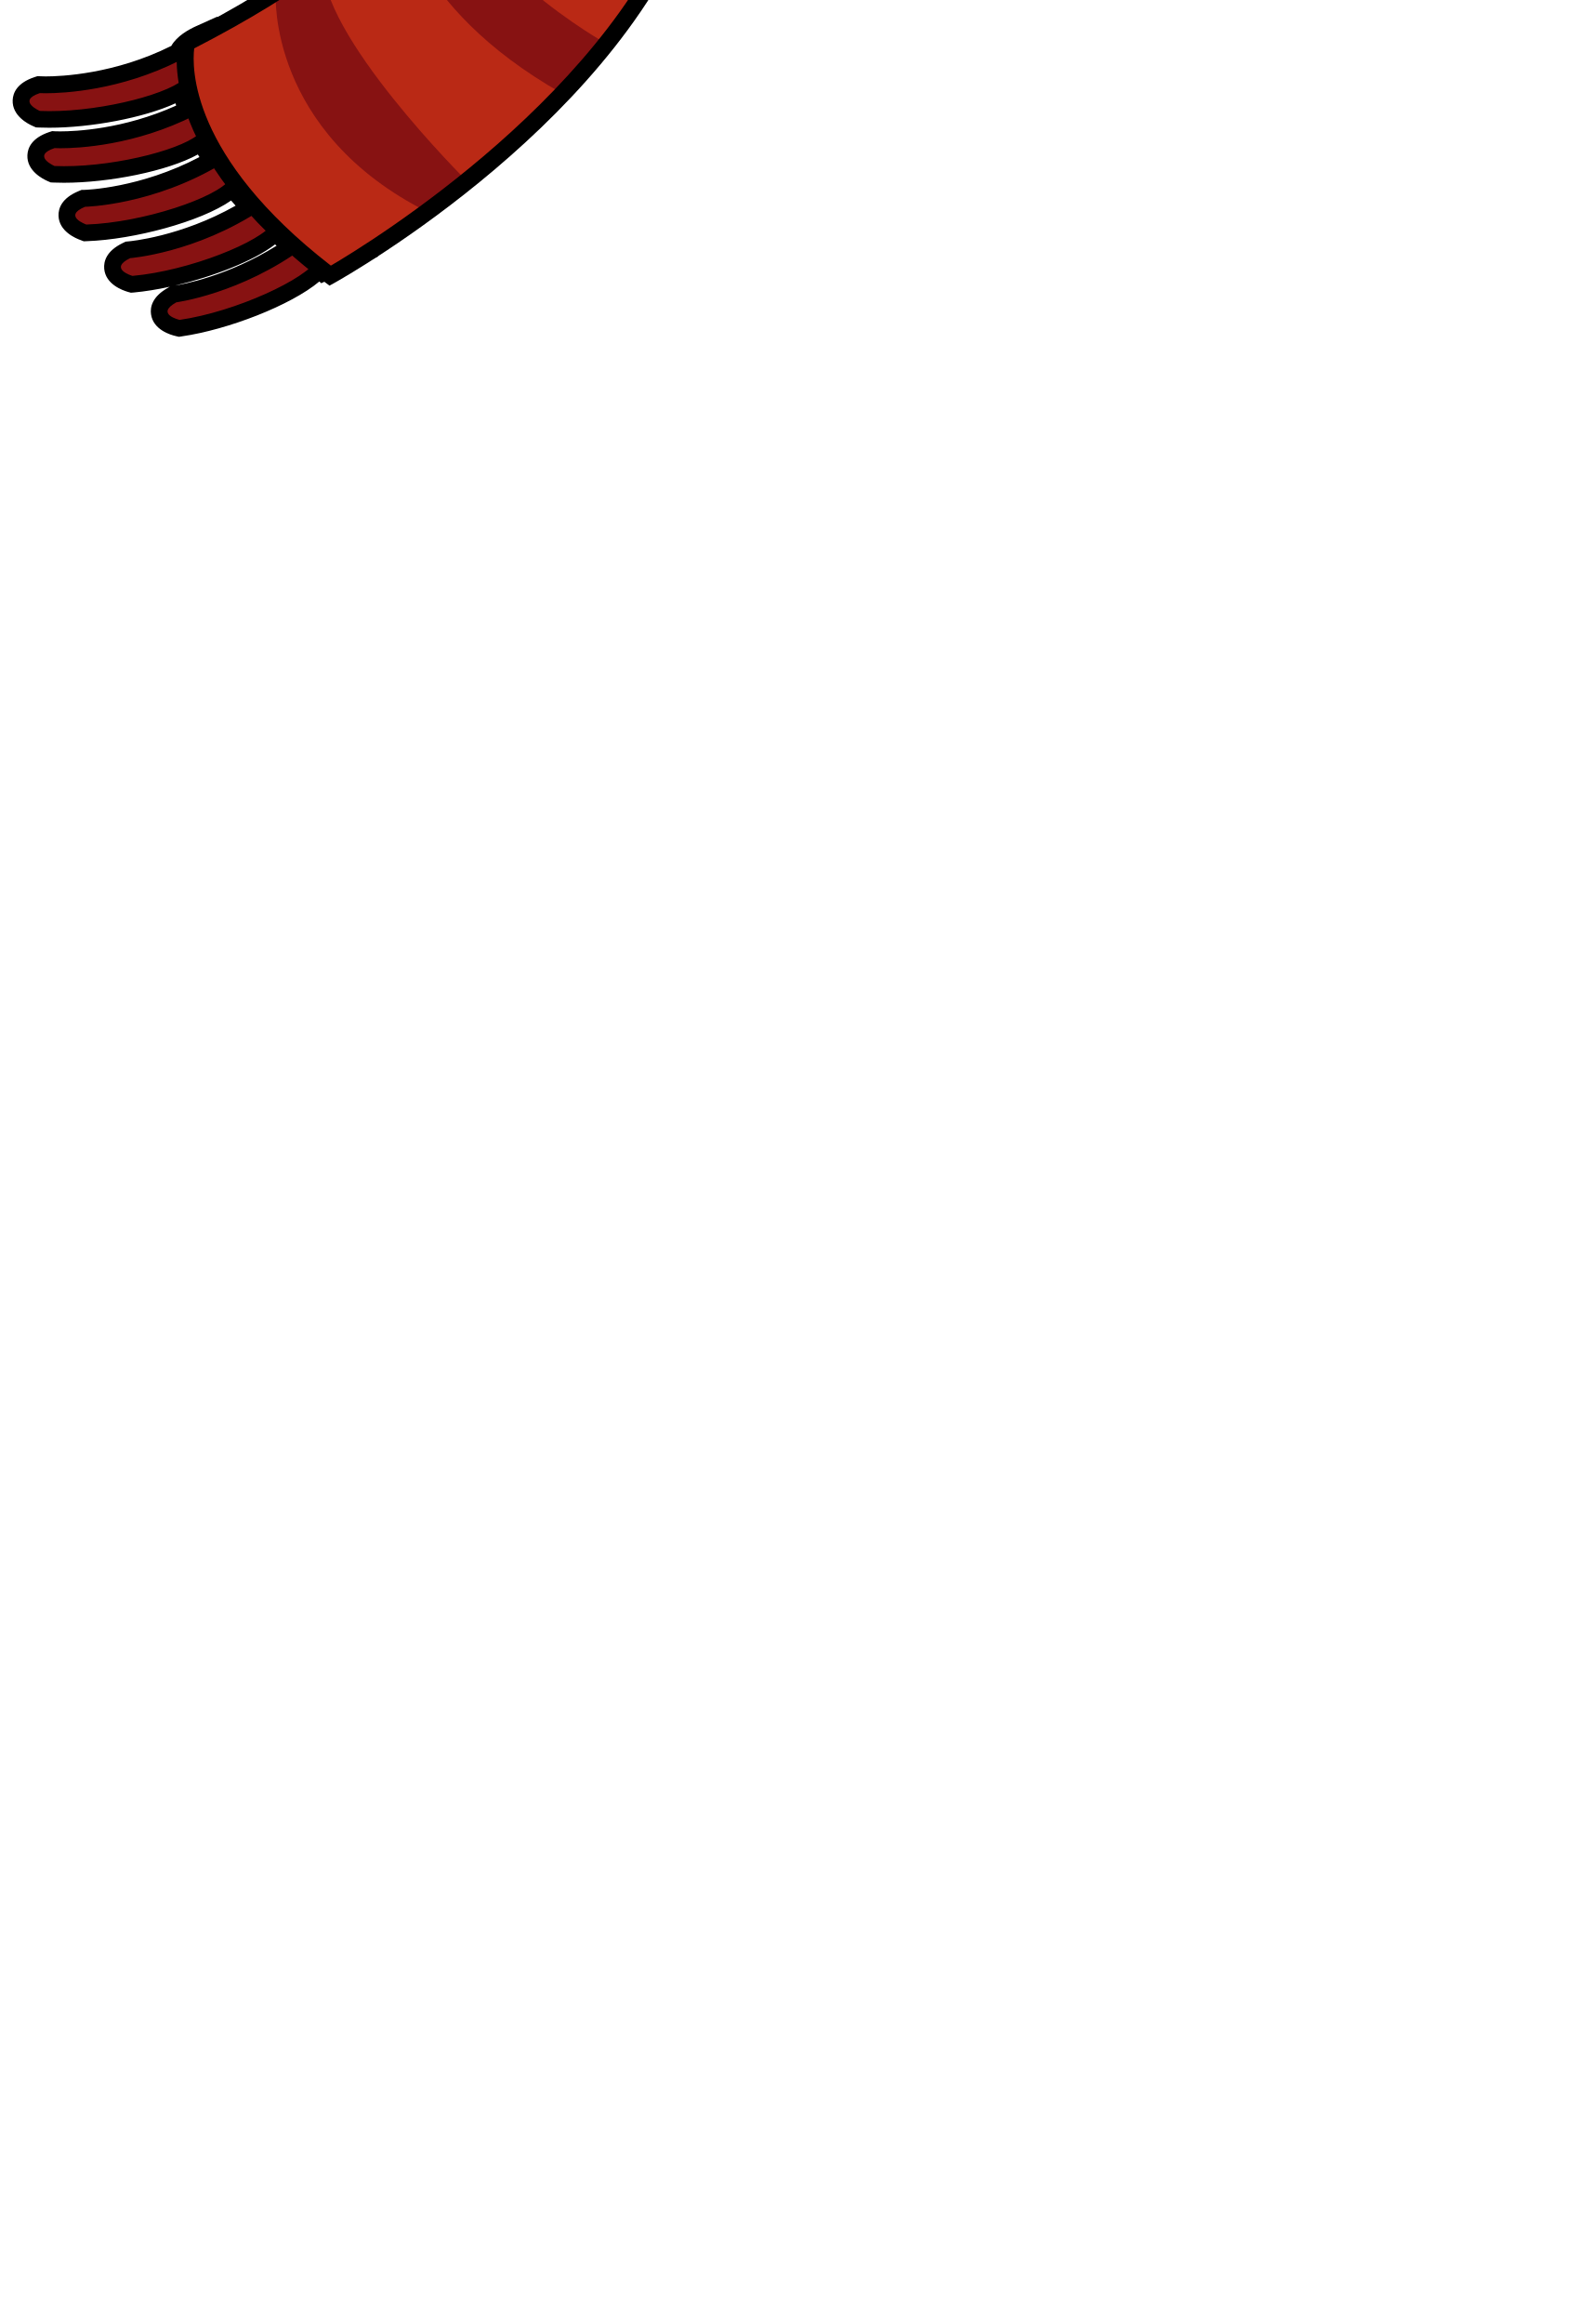
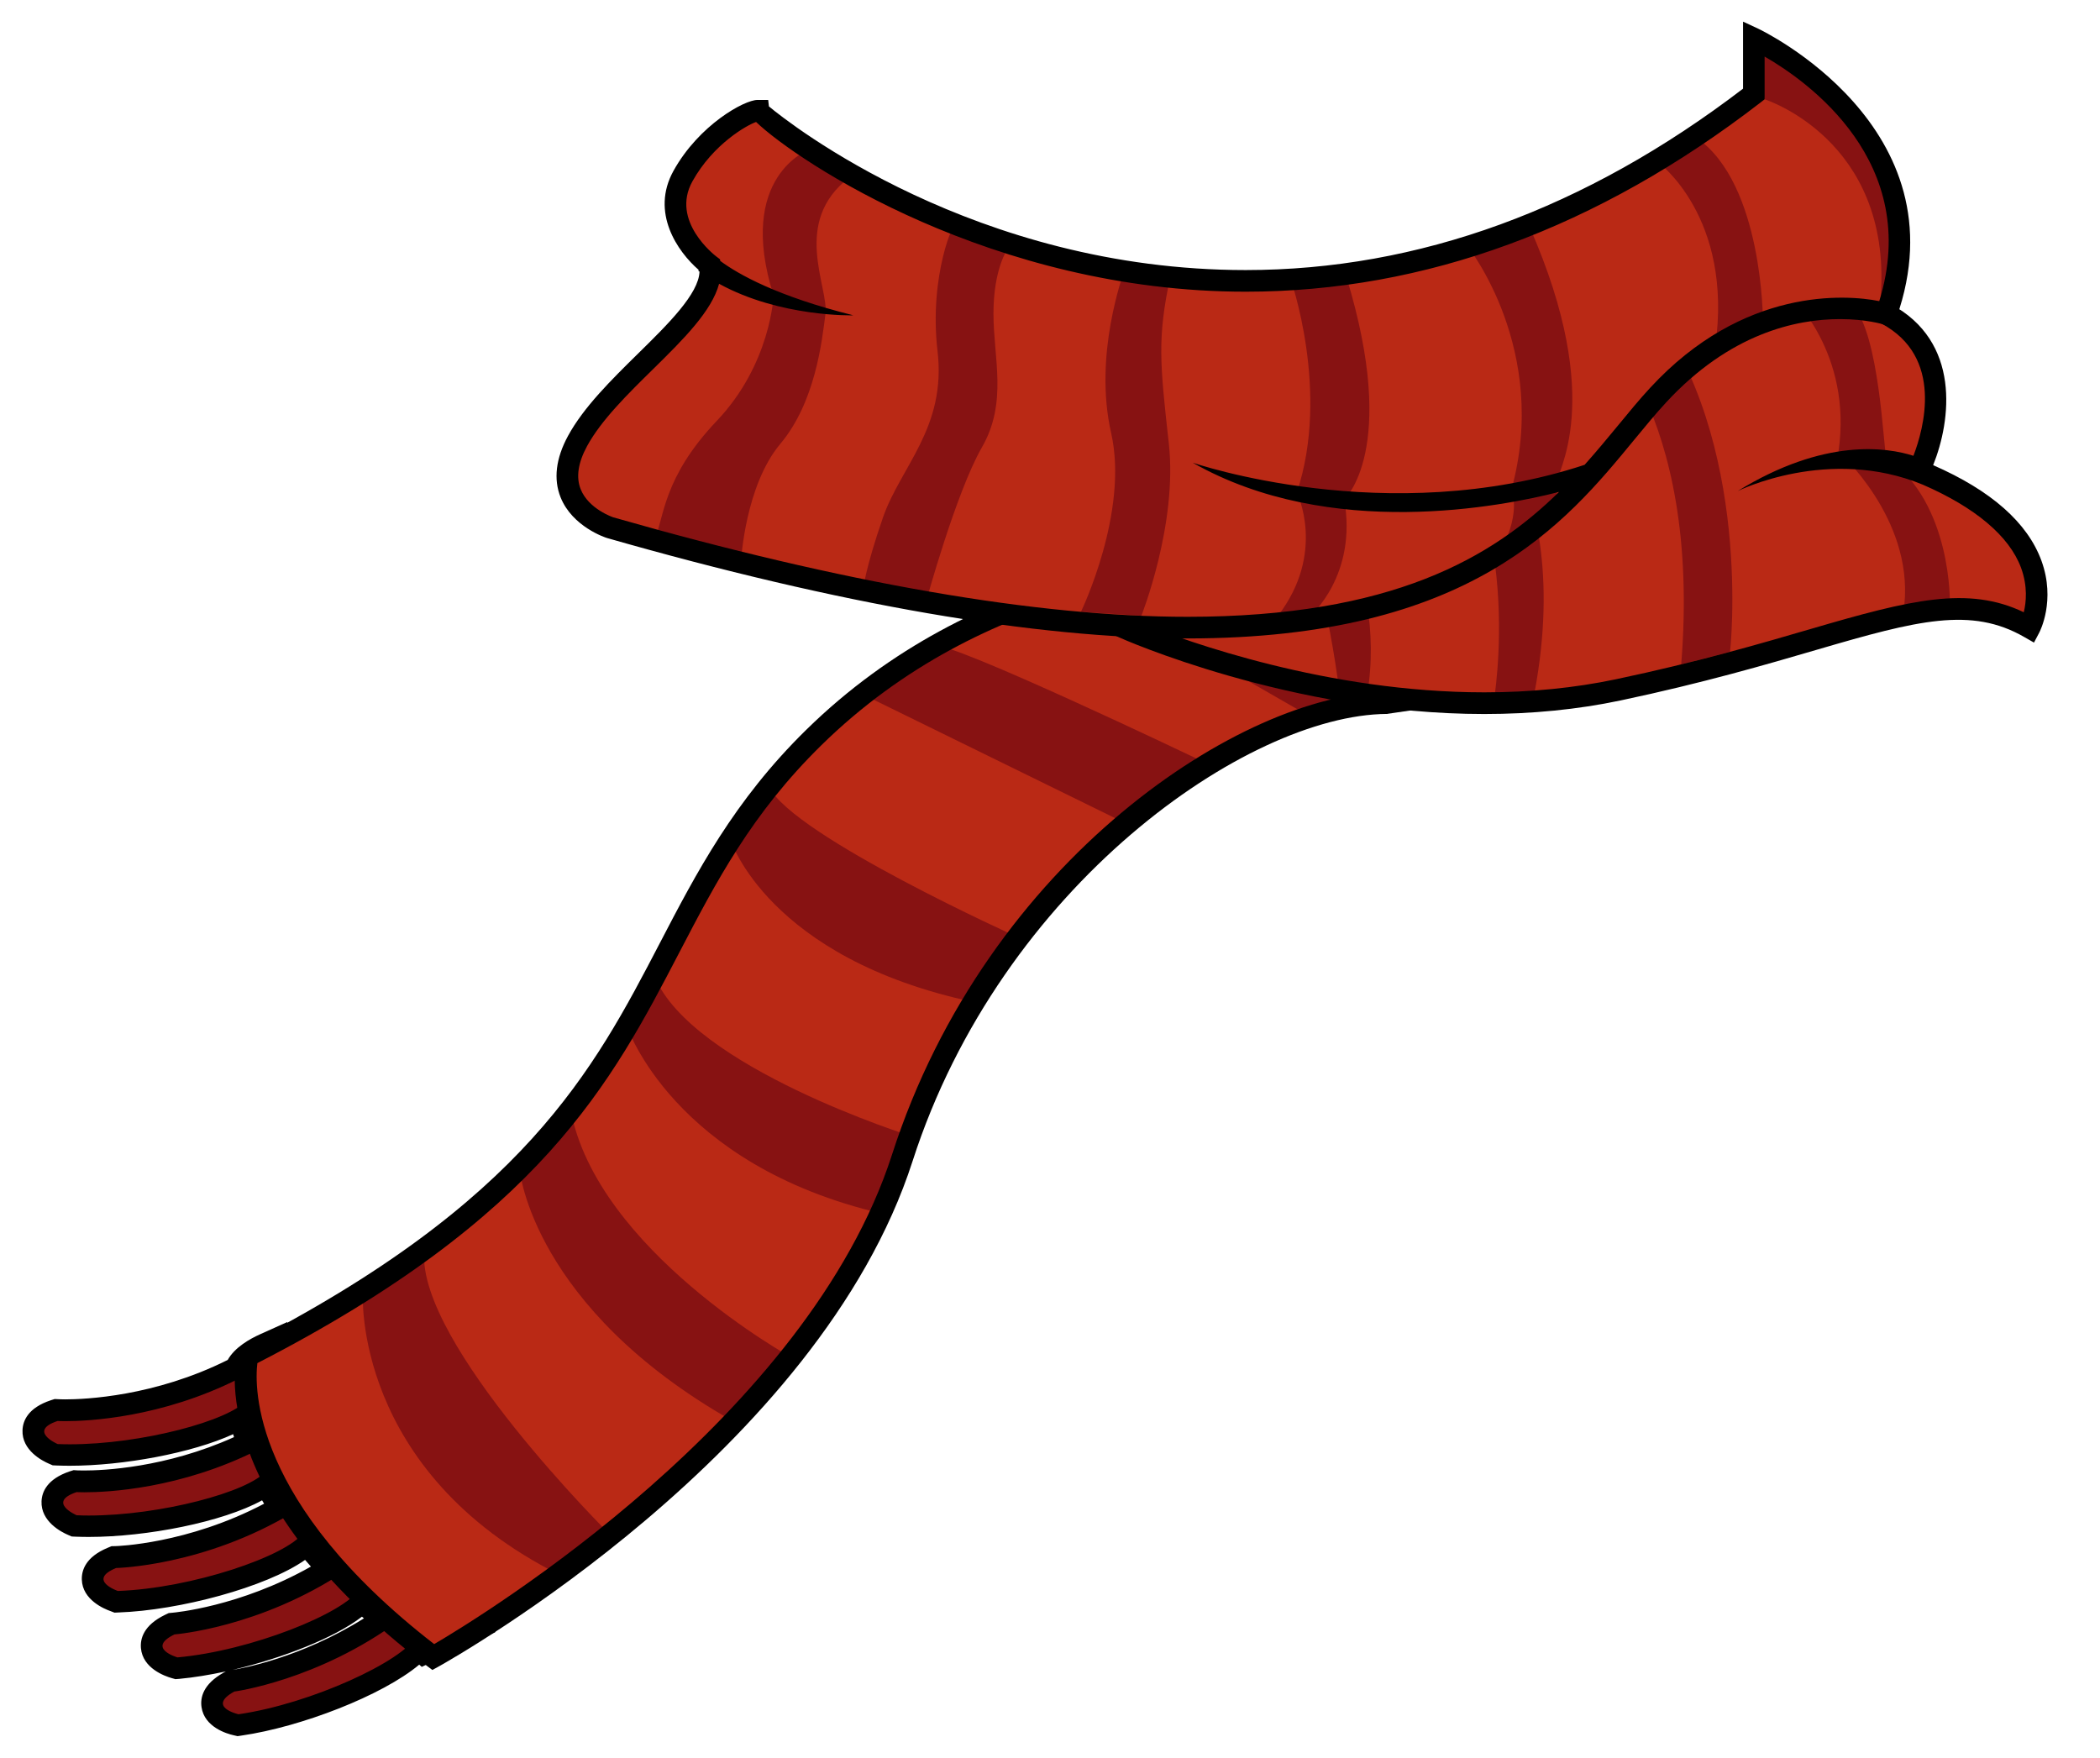
- <svg xmlns="http://www.w3.org/2000/svg" version="1.1" width="89" height="131" viewBox="0 56 89 131">
-   <g id="Scarf" transform="matrix(1, 0, 0, 1, 0, -56)">
+ <svg xmlns="http://www.w3.org/2000/svg" version="1.1" width="91.518" height="76.61" viewBox="-0.016 -0.682 91.518 76.61">
+   <g id="Scarf">
    <g id="Bottom">
      <g id="Fringe">
-         <path id="ID0.7067680577747524" fill="#871212" d="M 10.300 70.262 C 10.181 70.235 9.792 70.123 9.748 69.817 C 9.705 69.512 10.029 69.333 10.135 69.274 C 10.238 69.243 11.943 69.004 13.670 67.829 C 13.504 67.690 13.347 67.554 13.197 67.419 C 12.475 68.099 10.505 68.812 8.967 68.950 C 8.759 68.909 8.377 68.776 8.349 68.470 C 8.323 68.163 8.657 68 8.767 67.946 C 8.871 67.921 10.618 67.774 12.424 66.665 C 12.246 66.476 12.081 66.288 11.931 66.106 C 11.276 66.715 9.176 67.362 7.575 67.417 C 7.370 67.364 6.995 67.212 6.985 66.903 C 6.975 66.594 7.318 66.452 7.430 66.405 C 7.538 66.385 9.382 66.337 11.301 65.247 C 11.190 65.075 11.087 64.901 10.992 64.727 C 10.295 65.225 8.425 65.672 6.897 65.672 C 6.798 65.672 6.700 65.670 6.605 65.666 C 6.405 65.598 6.043 65.416 6.056 65.107 C 6.069 64.800 6.421 64.683 6.536 64.644 L 6.794 64.634 C 7.254 64.634 8.857 64.570 10.560 63.745 C 10.486 63.528 10.433 63.333 10.396 63.165 C 9.582 63.640 7.873 64.024 6.458 64.024 C 6.359 64.024 6.262 64.022 6.166 64.018 C 5.966 63.950 5.603 63.768 5.616 63.459 C 5.629 63.152 5.981 63.035 6.097 62.996 L 6.352 62.988 C 6.824 62.988 8.499 62.918 10.251 62.033 L 10.297 62.010 C 10.401 61.737 10.784 61.539 10.952 61.463 L 11.268 61.322 L 11.303 61.666 C 11.644 65.010 15.432 67.793 15.470 67.822 L 15.812 68.070 L 14.632 68.627 L 14.519 68.531 C 13.838 69.228 11.915 70.043 10.391 70.261 L 10.345 70.269 L 10.300 70.262 Z " transform="matrix(1.885649, 0, 0, 1.885649, -9.4, -2)" />
-         <path id="ID0.8515774309635162" d="M 11.054 61.694 C 11.410 65.192 15.323 68.026 15.323 68.026 L 14.671 68.335 L 14.485 68.177 C 14.478 68.191 14.477 68.198 14.469 68.214 C 14.151 68.792 12.038 69.775 10.356 70.019 C 10.356 70.019 9.614 69.851 10.258 69.494 C 10.258 69.494 12.193 69.240 14.085 67.844 C 13.752 67.578 13.452 67.319 13.180 67.063 C 13.169 67.084 13.165 67.100 13.150 67.124 C 12.802 67.685 10.639 68.552 8.946 68.704 C 8.946 68.704 8.215 68.495 8.877 68.173 C 8.877 68.173 10.841 68.025 12.816 66.712 C 12.471 66.362 12.172 66.023 11.924 65.698 C 11.905 65.735 11.887 65.774 11.853 65.823 C 11.474 66.364 9.267 67.110 7.567 67.169 C 7.567 67.169 6.849 66.921 7.527 66.638 C 7.527 66.638 9.554 66.601 11.630 65.347 C 11.630 65.347 11.645 65.347 11.666 65.345 C 11.406 64.972 11.208 64.622 11.055 64.300 C 11.035 64.331 11.020 64.362 10.989 64.400 C 10.593 64.880 8.554 65.425 6.897 65.425 C 6.802 65.425 6.708 65.423 6.615 65.419 C 6.615 65.419 5.917 65.118 6.615 64.884 C 6.615 64.884 6.678 64.888 6.794 64.888 C 7.334 64.888 9.021 64.808 10.804 63.908 C 10.804 63.908 10.806 63.908 10.810 63.908 C 10.822 63.908 10.851 63.910 10.886 63.914 C 10.689 63.412 10.605 63.002 10.574 62.717 C 10.564 62.731 10.561 62.738 10.550 62.754 C 10.154 63.234 8.115 63.779 6.458 63.779 C 6.363 63.779 6.269 63.777 6.176 63.773 C 6.176 63.773 5.478 63.472 6.176 63.240 C 6.176 63.240 6.238 63.244 6.352 63.244 C 6.890 63.244 8.579 63.164 10.364 62.262 C 10.364 62.262 10.364 62.262 10.365 62.262 C 10.376 62.262 10.472 62.264 10.559 62.293 C 10.560 62.273 10.561 62.262 10.561 62.262 C 10.343 62.014 11.054 61.694 11.054 61.694 M 11.481 60.954 L 10.849 61.239 C 10.627 61.339 10.271 61.534 10.107 61.829 C 8.415 62.675 6.805 62.741 6.350 62.741 C 6.260 62.741 6.208 62.737 6.202 62.737 L 6.107 62.733 L 6.016 62.762 C 5.494 62.936 5.373 63.233 5.364 63.451 C 5.344 63.920 5.827 64.164 5.976 64.228 L 6.061 64.265 L 6.154 64.269 C 6.253 64.273 6.354 64.275 6.456 64.275 C 7.693 64.275 9.279 63.982 10.232 63.545 C 10.238 63.566 10.245 63.590 10.252 63.613 C 8.672 64.326 7.221 64.384 6.792 64.384 C 6.701 64.384 6.648 64.382 6.641 64.382 L 6.546 64.376 L 6.455 64.405 C 5.934 64.581 5.813 64.878 5.804 65.096 C 5.784 65.565 6.267 65.809 6.416 65.873 L 6.501 65.910 L 6.594 65.914 C 6.693 65.918 6.794 65.920 6.896 65.920 C 8.238 65.920 9.992 65.576 10.901 65.074 C 10.917 65.099 10.932 65.127 10.948 65.152 C 9.175 66.086 7.533 66.132 7.516 66.132 L 7.421 66.134 L 7.333 66.171 C 6.826 66.382 6.728 66.689 6.735 66.907 C 6.750 67.374 7.250 67.583 7.402 67.636 L 7.490 67.670 L 7.583 67.666 C 8.988 67.617 10.992 67.084 11.895 66.451 C 11.939 66.502 11.984 66.553 12.030 66.605 C 10.379 67.539 8.854 67.669 8.837 67.671 L 8.743 67.680 L 8.657 67.721 C 8.162 67.961 8.082 68.272 8.101 68.491 C 8.143 68.958 8.653 69.137 8.809 69.182 L 8.898 69.207 L 8.990 69.200 C 9.323 69.169 9.688 69.110 10.064 69.028 L 10.015 69.055 C 9.534 69.323 9.470 69.637 9.501 69.852 C 9.567 70.317 10.087 70.469 10.245 70.504 L 10.335 70.525 L 10.426 70.511 C 11.792 70.314 13.681 69.587 14.533 68.872 L 14.592 68.923 L 14.884 68.784 L 15.536 68.477 L 16.300 68.116 L 15.616 67.620 C 15.579 67.593 11.880 64.872 11.551 61.641 L 11.481 60.954 L 11.481 60.954 Z M 10.221 68.993 C 11.366 68.723 12.573 68.255 13.209 67.763 C 13.224 67.777 13.239 67.790 13.255 67.802 C 11.793 68.717 10.431 68.959 10.221 68.993 L 10.221 68.993 Z " transform="matrix(1.885649, 0, 0, 1.885649, -9.4, -2)" />
+         <path id="ID0.7067680577747524" fill="#871212" d="M 10.272 74.49 C 10.048 74.439 9.314 74.227 9.231 73.65 C 9.15 73.075 9.761 72.738 9.961 72.626 C 10.155 72.568 13.37 72.117 16.627 69.902 C 16.314 69.64 16.018 69.383 15.735 69.129 C 14.373 70.411 10.659 71.755 7.759 72.016 C 7.366 71.938 6.646 71.687 6.593 71.11 C 6.544 70.531 7.174 70.224 7.381 70.122 C 7.578 70.075 10.872 69.798 14.277 67.707 C 13.942 67.35 13.63 66.996 13.348 66.653 C 12.113 67.801 8.153 69.021 5.134 69.125 C 4.747 69.025 4.04 68.738 4.021 68.156 C 4.002 67.573 4.649 67.305 4.86 67.216 C 5.064 67.179 8.541 67.088 12.16 65.033 C 11.95 64.709 11.756 64.38 11.577 64.052 C 10.263 64.992 6.737 65.834 3.855 65.834 C 3.669 65.834 3.484 65.831 3.305 65.823 C 2.928 65.695 2.245 65.352 2.269 64.769 C 2.294 64.19 2.958 63.969 3.175 63.896 L 3.661 63.877 C 4.529 63.877 7.551 63.756 10.762 62.201 C 10.623 61.791 10.523 61.424 10.453 61.107 C 8.918 62.003 5.696 62.727 3.027 62.727 C 2.841 62.727 2.658 62.723 2.477 62.715 C 2.1 62.587 1.415 62.244 1.44 61.661 C 1.464 61.083 2.128 60.862 2.347 60.788 L 2.828 60.773 C 3.718 60.773 6.876 60.641 10.18 58.972 L 10.267 58.929 C 10.463 58.414 11.185 58.041 11.502 57.898 L 12.098 57.632 L 12.164 58.28 C 12.806 64.586 19.949 69.834 20.021 69.888 L 20.666 70.356 L 18.441 71.406 L 18.228 71.225 C 16.944 72.54 13.318 74.076 10.444 74.488 L 10.357 74.503 L 10.272 74.49 Z " stroke-width="1.886" />
+         <path id="ID0.8515774309635162" d="M 11.694 58.333 C 12.365 64.929 19.744 70.273 19.744 70.273 L 18.514 70.856 L 18.164 70.558 C 18.15 70.584 18.148 70.597 18.134 70.628 C 17.534 71.718 13.549 73.571 10.378 74.031 C 10.378 74.031 8.979 73.715 10.193 73.041 C 10.193 73.041 13.842 72.562 17.409 69.93 C 16.781 69.428 16.216 68.94 15.703 68.457 C 15.682 68.497 15.675 68.527 15.646 68.572 C 14.99 69.63 10.911 71.265 7.719 71.552 C 7.719 71.552 6.341 71.157 7.589 70.55 C 7.589 70.55 11.292 70.271 15.017 67.795 C 14.366 67.135 13.802 66.496 13.335 65.883 C 13.299 65.953 13.265 66.027 13.201 66.119 C 12.486 67.139 8.324 68.546 5.119 68.657 C 5.119 68.657 3.765 68.189 5.043 67.656 C 5.043 67.656 8.866 67.586 12.78 65.222 C 12.78 65.222 12.808 65.222 12.848 65.218 C 12.358 64.514 11.984 63.854 11.696 63.247 C 11.658 63.306 11.63 63.364 11.571 63.436 C 10.825 64.341 6.98 65.369 3.855 65.369 C 3.676 65.369 3.499 65.365 3.324 65.357 C 3.324 65.357 2.007 64.79 3.324 64.348 C 3.324 64.348 3.442 64.356 3.661 64.356 C 4.679 64.356 7.86 64.205 11.223 62.508 C 11.223 62.508 11.226 62.508 11.234 62.508 C 11.257 62.508 11.311 62.512 11.377 62.519 C 11.006 61.573 10.847 60.8 10.789 60.262 C 10.77 60.289 10.764 60.302 10.744 60.332 C 9.997 61.237 6.152 62.265 3.027 62.265 C 2.848 62.265 2.671 62.261 2.496 62.254 C 2.496 62.254 1.18 61.686 2.496 61.248 C 2.496 61.248 2.613 61.256 2.828 61.256 C 3.842 61.256 7.027 61.105 10.393 59.404 C 10.393 59.404 10.393 59.404 10.395 59.404 C 10.415 59.404 10.597 59.408 10.761 59.463 C 10.762 59.425 10.764 59.404 10.764 59.404 C 10.353 58.937 11.694 58.333 11.694 58.333 M 12.499 56.938 L 11.307 57.475 C 10.889 57.664 10.217 58.032 9.908 58.588 C 6.718 60.183 3.682 60.307 2.824 60.307 C 2.654 60.307 2.556 60.3 2.545 60.3 L 2.366 60.292 L 2.194 60.347 C 1.21 60.675 0.982 61.235 0.965 61.646 C 0.927 62.531 1.838 62.991 2.119 63.111 L 2.279 63.181 L 2.454 63.189 C 2.641 63.196 2.831 63.2 3.024 63.2 C 5.356 63.2 8.347 62.648 10.144 61.824 C 10.155 61.863 10.168 61.908 10.182 61.952 C 7.202 63.296 4.466 63.406 3.657 63.406 C 3.486 63.406 3.386 63.402 3.373 63.402 L 3.193 63.391 L 3.022 63.445 C 2.039 63.777 1.811 64.337 1.794 64.748 C 1.757 65.633 2.667 66.093 2.948 66.213 L 3.109 66.283 L 3.284 66.291 C 3.471 66.298 3.661 66.302 3.853 66.302 C 6.384 66.302 9.691 65.653 11.405 64.707 C 11.436 64.754 11.464 64.807 11.494 64.854 C 8.151 66.615 5.055 66.702 5.022 66.702 L 4.843 66.706 L 4.678 66.775 C 3.721 67.173 3.537 67.752 3.55 68.163 C 3.578 69.044 4.521 69.438 4.808 69.538 L 4.973 69.602 L 5.149 69.594 C 7.798 69.502 11.577 68.497 13.28 67.303 C 13.363 67.399 13.448 67.496 13.534 67.594 C 10.421 69.355 7.545 69.6 7.513 69.604 L 7.336 69.621 L 7.174 69.698 C 6.241 70.151 6.09 70.737 6.126 71.15 C 6.205 72.031 7.167 72.368 7.461 72.453 L 7.628 72.5 L 7.802 72.487 C 8.43 72.428 9.118 72.317 9.827 72.163 L 9.735 72.213 C 8.828 72.719 8.707 73.311 8.766 73.716 C 8.89 74.593 9.87 74.88 10.168 74.946 L 10.338 74.985 L 10.51 74.959 C 13.086 74.588 16.648 73.217 18.254 71.868 L 18.365 71.965 L 18.916 71.703 L 20.145 71.124 L 21.586 70.443 L 20.296 69.508 C 20.227 69.457 13.252 64.326 12.631 58.233 L 12.499 56.938 L 12.499 56.938 Z M 10.123 72.097 C 12.282 71.588 14.558 70.705 15.758 69.777 C 15.786 69.804 15.814 69.828 15.844 69.851 C 13.088 71.576 10.519 72.032 10.123 72.097 L 10.123 72.097 Z " stroke-width="1.886" fill="undefined" />
      </g>
-       <path id="ID0.4368065632879734" fill="#BA2915" d="M 34.378 43.363 C 34.378 43.363 28.274 42.905 23.649 47.446 C 19.024 51.989 20.774 56.530 10.566 61.739 C 10.566 61.739 9.774 64.823 14.858 68.698 C 14.858 68.698 23.540 63.864 25.699 57.155 C 27.858 50.448 33.736 46.672 36.858 46.650 L 40.261 46.154 L 34.378 43.363 Z " transform="matrix(1.885649, 0, 0, 1.885649, -9.4, -2)" />
+       <path id="ID0.4368065632879734" fill="#BA2915" d="M 55.675 23.767 C 55.675 23.767 44.165 22.904 35.444 31.466 C 26.723 40.033 30.023 48.596 10.774 58.418 C 10.774 58.418 9.28 64.233 18.867 71.54 C 18.867 71.54 35.238 62.425 39.309 49.774 C 43.38 37.127 54.464 30.007 60.351 29.965 L 66.768 29.03 L 55.675 23.767 Z " stroke-width="1.886" />
      <g id="Stripes_2_">
-         <path id="ID0.9594653621315956" fill="#871212" d="M 13.230 60.292 C 13.230 60.292 12.991 64.405 17.790 66.804 L 18.941 65.865 C 18.941 65.865 14.483 61.449 14.649 59.324 L 13.230 60.292 Z " transform="matrix(1.885649, 0, 0, 1.885649, -9.4, -2)" />
-         <path id="ID0.4252018965780735" fill="#871212" d="M 16.857 57.448 C 16.857 57.448 17.149 60.614 21.774 63.239 L 23.149 61.780 C 23.149 61.780 18.639 59.298 18.032 56.048 L 16.857 57.448 Z " transform="matrix(1.885649, 0, 0, 1.885649, -9.4, -2)" />
-         <path id="ID0.09512140555307269" fill="#871212" d="M 19.334 54.118 C 19.334 54.118 20.398 57.323 25.232 58.448 L 25.899 56.655 C 25.899 56.655 20.837 55.067 19.972 52.966 L 19.334 54.118 Z " transform="matrix(1.885649, 0, 0, 1.885649, -9.4, -2)" />
-         <path id="ID0.781469791661948" fill="#871212" d="M 21.727 49.808 C 21.727 49.808 22.587 52.544 27.348 53.558 L 28.400 52.074 C 28.400 52.074 23.168 49.718 22.617 48.582 L 21.727 49.808 Z " transform="matrix(1.885649, 0, 0, 1.885649, -9.4, -2)" />
-         <path id="ID0.6844138544984162" fill="#871212" d="M 24.787 46.448 L 30.816 49.405 L 32.492 47.926 C 32.492 47.926 26.804 45.206 26.456 45.326 C 26.108 45.446 24.787 46.448 24.787 46.448 Z " transform="matrix(1.885649, 0, 0, 1.885649, -9.4, -2)" />
-         <path id="ID0.42429394368082285" fill="#871212" d="M 30.105 44.080 L 35.072 46.929 L 37.417 46.565 L 32.466 43.378 L 30.105 44.080 " transform="matrix(1.885649, 0, 0, 1.885649, -9.4, -2)" />
+         <path id="ID0.9594653621315956" fill="#871212" d="M 15.797 55.69 C 15.797 55.69 15.347 63.445 24.396 67.969 L 26.566 66.198 C 26.566 66.198 18.16 57.871 18.473 53.864 L 15.797 55.69 Z " stroke-width="1.886" />
+         <path id="ID0.4252018965780735" fill="#871212" d="M 22.636 50.327 C 22.636 50.327 23.187 56.297 31.908 61.247 L 34.501 58.495 C 34.501 58.495 25.997 53.815 24.852 47.687 L 22.636 50.327 Z " stroke-width="1.886" />
+         <path id="ID0.09512140555307269" fill="#871212" d="M 27.307 44.048 C 27.307 44.048 29.314 50.091 38.429 52.212 L 39.686 48.831 C 39.686 48.831 30.141 45.837 28.51 41.875 L 27.307 44.048 Z " stroke-width="1.886" />
+         <path id="ID0.781469791661948" fill="#871212" d="M 31.82 35.92 C 31.82 35.92 33.441 41.08 42.419 42.992 L 44.402 40.193 C 44.402 40.193 34.537 35.751 33.498 33.609 L 31.82 35.92 Z " stroke-width="1.886" />
+         <path id="ID0.6844138544984162" fill="#871212" d="M 37.59 29.585 L 48.958 35.16 L 52.118 32.372 C 52.118 32.372 41.393 27.243 40.737 27.469 C 40.081 27.695 37.59 29.585 37.59 29.585 Z " stroke-width="1.886" />
+         <path id="ID0.42429394368082285" fill="#871212" d="M 47.617 25.119 L 56.983 30.492 L 61.405 29.805 L 52.069 23.796 L 47.617 25.119 " stroke-width="1.886" />
      </g>
-       <path id="ID0.09295754041522741" d="M 14.836 68.995 L 14.706 68.897 C 9.550 64.965 10.289 61.809 10.324 61.676 L 10.352 61.567 L 10.452 61.516 C 16.971 58.190 18.560 55.139 20.096 52.190 C 20.937 50.575 21.806 48.904 23.474 47.268 C 27.413 43.400 32.448 43.100 33.897 43.100 C 34.218 43.100 34.397 43.114 34.397 43.114 L 41.114 46.283 L 36.894 46.898 C 33.680 46.922 27.986 50.864 25.936 57.231 C 23.771 63.956 15.337 68.717 14.979 68.917 L 14.836 68.995 L 14.836 68.995 Z M 10.792 61.903 C 10.725 62.456 10.658 65.126 14.878 68.397 C 16.005 67.737 23.507 63.149 25.461 57.079 C 27.663 50.239 33.596 46.423 36.856 46.400 L 39.409 46.026 L 34.292 43.598 C 34.283 43.608 34.130 43.600 33.897 43.599 C 32.496 43.599 27.627 43.890 23.825 47.623 C 22.214 49.205 21.401 50.767 20.540 52.419 C 18.976 55.422 17.359 58.526 10.792 61.903 L 10.792 61.903 Z " transform="matrix(1.885649, 0, 0, 1.885649, -9.4, -2)" />
+       <path id="ID0.09295754041522741" d="M 18.826 72.1 L 18.58 71.916 C 8.858 64.501 10.251 58.55 10.317 58.299 L 10.37 58.094 L 10.559 57.998 C 22.851 51.726 25.848 45.973 28.744 40.412 C 30.33 37.367 31.968 34.216 35.114 31.131 C 42.541 23.837 52.035 23.271 54.768 23.271 C 55.373 23.271 55.711 23.298 55.711 23.298 L 68.377 29.273 L 60.419 30.433 C 54.359 30.478 43.622 37.912 39.756 49.918 C 35.674 62.599 19.77 71.576 19.095 71.953 L 18.826 72.1 L 18.826 72.1 Z M 11.2 58.727 C 11.074 59.77 10.947 64.805 18.905 70.973 C 21.03 69.728 35.176 61.077 38.861 49.631 C 43.013 36.733 54.2 29.538 60.347 29.494 L 65.162 28.789 L 55.513 24.21 C 55.496 24.229 55.207 24.214 54.768 24.212 C 52.126 24.212 42.945 24.761 35.776 31.8 C 32.738 34.783 31.205 37.729 29.581 40.844 C 26.632 46.506 23.583 52.359 11.2 58.727 L 11.2 58.727 Z " stroke-width="1.886" fill="undefined" />
    </g>
    <g id="Middle">
-       <path id="Base_Fill_1_" fill="#BA2915" d="M 30.816 44.903 C 30.816 44.903 36.609 47.529 42.243 46.341 C 47.878 45.153 49.690 43.714 51.753 44.903 C 51.753 44.903 52.878 42.779 49.191 41.279 C 49.191 41.279 50.441 38.717 48.441 37.654 C 48.440 37.654 40.752 34.590 30.816 44.903 Z " transform="matrix(1.885649, 0, 0, 1.885649, -9.4, -2)" />
+       <path id="Base_Fill_1_" fill="#BA2915" d="M 48.958 26.671 C 48.958 26.671 59.882 31.623 70.505 29.383 C 81.131 27.143 84.548 24.429 88.438 26.671 C 88.438 26.671 90.559 22.666 83.607 19.838 C 83.607 19.838 85.964 15.007 82.193 13.002 C 82.191 13.002 67.694 7.225 48.958 26.671 Z " stroke-width="1.886" />
      <g id="Stripes_1_">
-         <path id="Stripe_10_" fill="#871212" d="M 38.454 39.056 C 38.454 39.056 41.393 41.145 40.261 46.650 L 39.361 46.650 C 39.361 46.650 40.187 41.979 37.630 39.529 L 38.454 39.056 Z " transform="matrix(1.885649, 0, 0, 1.885649, -9.4, -2)" />
-         <path id="Stripe_9_" fill="#871212" d="M 41.627 37.779 C 41.627 37.779 44.178 39.821 43.699 45.753 L 44.828 45.463 C 44.828 45.463 45.377 40.591 42.939 37.435 L 41.627 37.779 Z " transform="matrix(1.885649, 0, 0, 1.885649, -9.4, -2)" />
-         <path id="Stripe_8_" fill="#871212" d="M 35.066 41.092 C 35.066 41.092 36.941 43.467 36.441 46.451 L 35.796 46.350 C 35.796 46.350 35.284 42.277 34.378 41.669 L 35.066 41.092 Z " transform="matrix(1.885649, 0, 0, 1.885649, -9.4, -2)" />
-         <path id="Stripe_7_" fill="#871212" d="M 48.440 40.967 C 48.372 40.797 48.290 38.092 47.647 37.436 L 46.221 37.229 C 46.221 37.229 47.666 38.546 47.334 40.835 C 47.334 40.835 49.057 42.361 48.857 44.367 L 49.908 44.367 C 49.909 44.367 49.971 42.029 48.440 40.967 Z " transform="matrix(1.885649, 0, 0, 1.885649, -9.4, -2)" />
+         <path id="Stripe_10_" fill="#871212" d="M 63.361 15.646 C 63.361 15.646 68.903 19.585 66.768 29.965 L 65.071 29.965 C 65.071 29.965 66.629 21.158 61.807 16.538 L 63.361 15.646 Z " stroke-width="1.886" />
+         <path id="Stripe_9_" fill="#871212" d="M 69.344 13.238 C 69.344 13.238 74.154 17.088 73.251 28.274 L 75.38 27.727 C 75.38 27.727 76.415 18.54 71.818 12.589 L 69.344 13.238 Z " stroke-width="1.886" />
+         <path id="Stripe_8_" fill="#871212" d="M 56.972 19.485 C 56.972 19.485 60.508 23.963 59.565 29.59 L 58.349 29.4 C 58.349 29.4 57.383 21.72 55.675 20.573 L 56.972 19.485 Z " stroke-width="1.886" />
+         <path id="Stripe_7_" fill="#871212" d="M 82.191 19.249 C 82.063 18.929 81.908 13.828 80.695 12.591 L 78.007 12.201 C 78.007 12.201 80.731 14.684 80.105 19 C 80.105 19 83.354 21.878 82.977 25.661 L 84.959 25.661 C 84.961 25.661 85.078 21.252 82.191 19.249 Z " stroke-width="1.886" />
      </g>
-       <path id="Outline_5_" d="M 52.026 43.361 C 51.706 42.479 50.864 41.735 49.522 41.148 C 49.936 40.116 50.172 38.291 48.534 37.422 C 48.487 37.404 47.399 36.979 45.518 36.979 C 42.135 36.979 36.809 38.324 30.636 44.730 L 30.390 44.985 L 30.713 45.131 C 30.752 45.149 34.668 46.900 39.147 46.900 C 40.249 46.900 41.307 46.795 42.295 46.587 C 44.199 46.185 45.674 45.754 46.859 45.407 C 49.158 44.734 50.402 44.415 51.627 45.120 L 51.852 45.249 L 51.973 45.020 C 51.989 44.990 52.358 44.276 52.026 43.361 Z M 51.616 44.548 C 50.333 43.932 48.999 44.259 46.720 44.926 C 45.544 45.270 44.079 45.699 42.193 46.096 C 41.240 46.297 40.214 46.399 39.148 46.399 C 35.523 46.399 32.274 45.223 31.252 44.814 C 37.193 38.760 42.281 37.478 45.519 37.478 C 47.279 37.478 48.320 37.874 48.324 37.874 C 49.775 38.645 49.304 40.312 49.066 40.932 C 48.462 40.738 47.013 40.509 45.004 41.747 C 45.004 41.747 47.102 40.697 49.285 41.600 C 50.488 42.124 51.279 42.782 51.553 43.520 C 51.711 43.952 51.672 44.321 51.616 44.548 Z " transform="matrix(1.885649, 0, 0, 1.885649, -9.4, -2)" />
+       <path id="Outline_5_" d="M 88.953 23.764 C 88.349 22.101 86.762 20.698 84.231 19.591 C 85.012 17.645 85.457 14.203 82.368 12.565 C 82.279 12.531 80.228 11.729 76.681 11.729 C 70.302 11.729 60.259 14.266 48.619 26.345 L 48.155 26.826 L 48.764 27.101 C 48.837 27.135 56.222 30.437 64.668 30.437 C 66.746 30.437 68.74 30.239 70.603 29.847 C 74.194 29.089 76.975 28.276 79.21 27.622 C 83.545 26.353 85.891 25.751 88.2 27.081 L 88.625 27.324 L 88.853 26.892 C 88.883 26.835 89.579 25.489 88.953 23.764 Z M 88.18 26.002 C 85.76 24.84 83.245 25.457 78.948 26.715 C 76.73 27.363 73.968 28.172 70.411 28.921 C 68.614 29.3 66.68 29.492 64.669 29.492 C 57.834 29.492 51.707 27.275 49.78 26.503 C 60.983 15.088 70.577 12.67 76.683 12.67 C 80.002 12.67 81.965 13.417 81.972 13.417 C 84.708 14.871 83.82 18.014 83.371 19.183 C 82.232 18.818 79.5 18.386 75.712 20.72 C 75.712 20.72 79.668 18.74 83.784 20.443 C 86.053 21.431 87.544 22.672 88.061 24.063 C 88.359 24.878 88.285 25.574 88.18 26.002 Z " stroke-width="1.886" fill="undefined" />
    </g>
    <g id="Top">
-       <path id="Base_Fill" fill="#BA2915" d="M 21.253 36.529 C 21.253 36.529 20.003 35.591 20.628 34.467 C 21.253 33.343 22.378 32.860 22.378 32.976 C 22.378 33.092 33.190 41.987 45.377 32.571 L 45.377 31.290 C 45.377 31.290 49.939 33.405 48.439 37.655 C 48.439 37.655 45.703 36.780 43.166 39.530 C 40.627 42.280 38.377 48.155 18.940 42.592 C 18.940 42.592 17.378 42.092 18.190 40.592 C 19.002 39.092 21.441 37.654 21.253 36.529 Z " transform="matrix(1.885649, 0, 0, 1.885649, -9.4, -2)" />
+       <path id="Base_Fill" fill="#BA2915" d="M 30.926 10.881 C 30.926 10.881 28.569 9.112 29.747 6.993 C 30.926 4.873 33.047 3.962 33.047 4.181 C 33.047 4.4 53.435 21.173 76.415 3.417 L 76.415 1.002 C 76.415 1.002 85.017 4.99 82.189 13.004 C 82.189 13.004 77.03 11.354 72.246 16.54 C 67.458 21.725 63.216 32.803 26.564 22.314 C 26.564 22.314 23.619 21.371 25.15 18.542 C 26.681 15.714 31.28 13.002 30.926 10.881 Z " stroke-width="1.886" />
      <g id="Stripes">
-         <path id="Stripe_1_" fill="#871212" d="M 23.552 33.851 C 23.552 33.851 21.847 34.459 22.722 37.229 C 22.722 37.229 22.660 38.811 21.410 40.124 C 20.160 41.437 20.191 42.374 19.972 42.874 L 21.972 43.351 C 21.972 43.351 22.066 41.624 22.878 40.656 C 23.690 39.688 23.839 38.285 23.921 37.658 C 24.003 37.031 23.128 35.531 24.472 34.500 L 23.552 33.851 Z " transform="matrix(1.885649, 0, 0, 1.885649, -9.4, -2)" />
-         <path id="Stripe" fill="#871212" d="M 26.908 35.660 C 26.926 35.400 26.304 36.746 26.512 38.513 C 26.720 40.280 25.658 41.183 25.251 42.356 C 24.844 43.529 24.787 44.034 24.787 44.034 L 26.244 44.313 C 26.244 44.313 26.937 41.779 27.537 40.737 C 28.137 39.695 27.804 38.677 27.804 37.645 C 27.804 36.613 28.127 36.157 28.127 36.157 L 26.908 35.660 Z " transform="matrix(1.885649, 0, 0, 1.885649, -9.4, -2)" />
-         <path id="Stripe_2_" fill="#871212" d="M 30.816 36.659 C 30.816 36.738 30.108 38.571 30.524 40.404 C 30.940 42.237 29.826 44.538 29.826 44.538 L 31.222 44.630 C 31.222 44.630 32.065 42.510 31.857 40.645 C 31.649 38.780 31.590 38.199 31.890 36.802 L 30.816 36.659 Z " transform="matrix(1.885649, 0, 0, 1.885649, -9.4, -2)" />
-         <path id="Stripe_3_" fill="#871212" d="M 34.660 36.811 C 34.660 36.811 35.598 39.436 34.816 41.780 C 34.816 41.780 35.503 43.169 34.378 44.631 L 35.127 44.631 C 35.127 44.631 36.222 43.694 35.910 41.941 C 35.910 41.941 37.183 40.810 35.966 36.812 L 34.660 36.812 Z " transform="matrix(1.885649, 0, 0, 1.885649, -9.4, -2)" />
-         <path id="Stripe_4_" fill="#871212" d="M 38.770 36.102 C 38.770 36.102 40.668 38.488 39.774 41.717 C 39.774 41.717 40.003 42.196 39.565 43.050 L 40.649 42.321 C 40.649 42.321 40.903 41.753 40.837 41.550 C 40.771 41.347 41.997 39.726 40.189 35.628 L 38.770 36.102 Z " transform="matrix(1.885649, 0, 0, 1.885649, -9.4, -2)" />
-         <path id="Stripe_5_" fill="#871212" d="M 43.149 34.133 C 43.149 34.133 44.920 35.404 44.483 38.425 L 45.587 37.800 C 45.587 37.800 45.587 34.654 44.066 33.592 L 43.149 34.133 Z " transform="matrix(1.885649, 0, 0, 1.885649, -9.4, -2)" />
-         <path id="Stripe_6_" fill="#871212" d="M 45.627 32.693 C 45.627 32.693 48.559 33.615 48.313 37.229 L 48.327 37.615 C 48.327 37.615 50.399 34.238 45.378 31.384 L 45.627 32.693 Z " transform="matrix(1.885649, 0, 0, 1.885649, -9.4, -2)" />
+         <path id="Stripe_1_" fill="#871212" d="M 35.261 5.831 C 35.261 5.831 32.046 6.978 33.696 12.201 C 33.696 12.201 33.579 15.184 31.222 17.66 C 28.865 20.136 28.923 21.902 28.51 22.845 L 32.282 23.745 C 32.282 23.745 32.459 20.488 33.99 18.663 C 35.521 16.838 35.802 14.192 35.957 13.01 C 36.111 11.828 34.461 8.999 36.996 7.055 L 35.261 5.831 Z " stroke-width="1.886" />
+         <path id="Stripe" fill="#871212" d="M 41.589 9.242 C 41.623 8.752 40.45 11.29 40.842 14.622 C 41.234 17.954 39.232 19.657 38.465 21.869 C 37.697 24.08 37.59 25.033 37.59 25.033 L 40.337 25.559 C 40.337 25.559 41.644 20.78 42.775 18.816 C 43.907 16.851 43.279 14.931 43.279 12.985 C 43.279 11.039 43.888 10.179 43.888 10.179 L 41.589 9.242 Z " stroke-width="1.886" />
+         <path id="Stripe_2_" fill="#871212" d="M 48.958 11.126 C 48.958 11.275 47.623 14.731 48.407 18.188 C 49.192 21.644 47.091 25.983 47.091 25.983 L 49.724 26.157 C 49.724 26.157 51.313 22.159 50.921 18.642 C 50.529 15.126 50.418 14.03 50.983 11.396 L 48.958 11.126 Z " stroke-width="1.886" />
+         <path id="Stripe_3_" fill="#871212" d="M 56.207 11.413 C 56.207 11.413 57.975 16.363 56.501 20.782 C 56.501 20.782 57.796 23.402 55.675 26.158 L 57.087 26.158 C 57.087 26.158 59.152 24.392 58.564 21.086 C 58.564 21.086 60.964 18.953 58.669 11.415 L 56.207 11.415 Z " stroke-width="1.886" />
+         <path id="Stripe_4_" fill="#871212" d="M 63.957 10.076 C 63.957 10.076 67.536 14.575 65.85 20.664 C 65.85 20.664 66.282 21.567 65.456 23.177 L 67.5 21.802 C 67.5 21.802 67.979 20.732 67.854 20.349 C 67.73 19.966 70.042 16.909 66.632 9.182 L 63.957 10.076 Z " stroke-width="1.886" />
+         <path id="Stripe_5_" fill="#871212" d="M 72.214 6.363 C 72.214 6.363 75.553 8.759 74.729 14.456 L 76.811 13.277 C 76.811 13.277 76.811 7.345 73.943 5.343 L 72.214 6.363 Z " stroke-width="1.886" />
+         <path id="Stripe_6_" fill="#871212" d="M 76.886 3.647 C 76.886 3.647 82.415 5.386 81.951 12.201 L 81.978 12.929 C 81.978 12.929 85.885 6.561 76.417 1.179 L 76.886 3.647 Z " stroke-width="1.886" />
      </g>
-       <path id="Outline_4_" d="M 45.483 31.062 L 45.128 30.897 L 45.128 32.446 C 41.491 35.228 37.625 36.639 33.633 36.639 C 27.378 36.639 23.080 33.245 22.615 32.856 L 22.598 32.707 L 22.348 32.707 C 22.050 32.707 21 33.281 20.410 34.344 C 19.874 35.308 20.503 36.213 20.991 36.635 L 20.983 36.657 C 20.992 36.664 21.002 36.668 21.011 36.675 C 20.993 37.189 20.285 37.887 19.596 38.564 C 18.975 39.175 18.333 39.806 17.971 40.473 C 17.689 40.994 17.632 41.472 17.801 41.894 C 18.073 42.570 18.832 42.820 18.872 42.832 C 24.254 44.372 28.768 45.153 32.290 45.153 C 38.838 45.153 41.020 42.500 42.612 40.563 C 42.866 40.255 43.106 39.962 43.350 39.699 C 44.819 38.107 46.348 37.772 47.371 37.772 C 47.973 37.772 48.361 37.892 48.365 37.893 L 48.595 37.966 L 48.675 37.738 C 50.233 33.324 45.530 31.085 45.483 31.062 Z M 48.276 37.357 C 47.512 37.203 45.133 37.029 42.983 39.359 C 42.733 39.629 42.487 39.929 42.227 40.245 C 41.987 40.536 41.737 40.837 41.467 41.140 C 36.903 42.646 32.409 41.091 32.409 41.091 C 35.583 42.897 39.576 42.100 40.875 41.767 C 39.334 43.281 37.020 44.653 32.290 44.653 C 28.815 44.653 24.347 43.879 19.018 42.354 C 19.012 42.352 18.446 42.162 18.264 41.704 C 18.154 41.428 18.203 41.094 18.410 40.711 C 18.736 40.110 19.351 39.505 19.946 38.921 C 20.639 38.239 21.294 37.588 21.463 36.956 C 22.879 37.734 24.566 37.685 24.566 37.685 C 22.800 37.244 21.907 36.736 21.490 36.428 L 21.484 36.389 L 21.404 36.329 C 21.360 36.296 20.337 35.506 20.847 34.588 C 21.329 33.719 22.119 33.283 22.318 33.216 C 23.279 34.134 27.791 37.139 33.632 37.139 C 37.771 37.139 41.775 35.668 45.531 32.767 L 45.627 32.692 L 45.627 31.704 C 46.624 32.278 49.266 34.146 48.276 37.357 Z " transform="matrix(1.885649, 0, 0, 1.885649, -9.4, -2)" />
+       <path id="Outline_4_" d="M 76.615 0.572 L 75.946 0.261 L 75.946 3.182 C 69.088 8.428 61.797 11.088 54.27 11.088 C 42.475 11.088 34.371 4.688 33.494 3.955 L 33.462 3.674 L 32.99 3.674 C 32.429 3.674 30.449 4.756 29.336 6.761 C 28.325 8.579 29.512 10.285 30.432 11.081 L 30.417 11.122 C 30.433 11.135 30.452 11.143 30.469 11.156 C 30.435 12.125 29.1 13.442 27.801 14.718 C 26.63 15.87 25.42 17.06 24.737 18.318 C 24.205 19.3 24.098 20.202 24.416 20.997 C 24.929 22.272 26.36 22.744 26.436 22.766 C 36.584 25.67 45.096 27.143 51.738 27.143 C 64.085 27.143 68.199 22.14 71.201 18.488 C 71.68 17.907 72.133 17.354 72.593 16.858 C 75.363 13.856 78.246 13.225 80.175 13.225 C 81.31 13.225 82.042 13.451 82.049 13.453 L 82.483 13.591 L 82.634 13.161 C 85.572 4.837 76.704 0.615 76.615 0.572 Z M 81.882 12.442 C 80.441 12.152 75.955 11.824 71.901 16.217 C 71.429 16.726 70.966 17.292 70.475 17.888 C 70.023 18.437 69.551 19.004 69.042 19.576 C 60.436 22.415 51.962 19.483 51.962 19.483 C 57.947 22.889 65.476 21.386 67.926 20.758 C 65.02 23.613 60.657 26.2 51.738 26.2 C 45.185 26.2 36.76 24.74 26.711 21.865 C 26.7 21.861 25.633 21.503 25.29 20.639 C 25.082 20.119 25.174 19.489 25.565 18.767 C 26.18 17.633 27.339 16.493 28.461 15.391 C 29.768 14.105 31.003 12.878 31.322 11.686 C 33.992 13.153 37.173 13.061 37.173 13.061 C 33.843 12.229 32.159 11.271 31.373 10.69 L 31.361 10.617 L 31.21 10.504 C 31.128 10.441 29.198 8.952 30.16 7.221 C 31.069 5.582 32.559 4.76 32.934 4.634 C 34.746 6.365 43.254 12.031 54.268 12.031 C 62.073 12.031 69.623 9.257 76.706 3.787 L 76.886 3.646 L 76.886 1.783 C 78.766 2.865 83.748 6.387 81.882 12.442 Z " stroke-width="1.886" fill="undefined" />
    </g>
  </g>
</svg>
